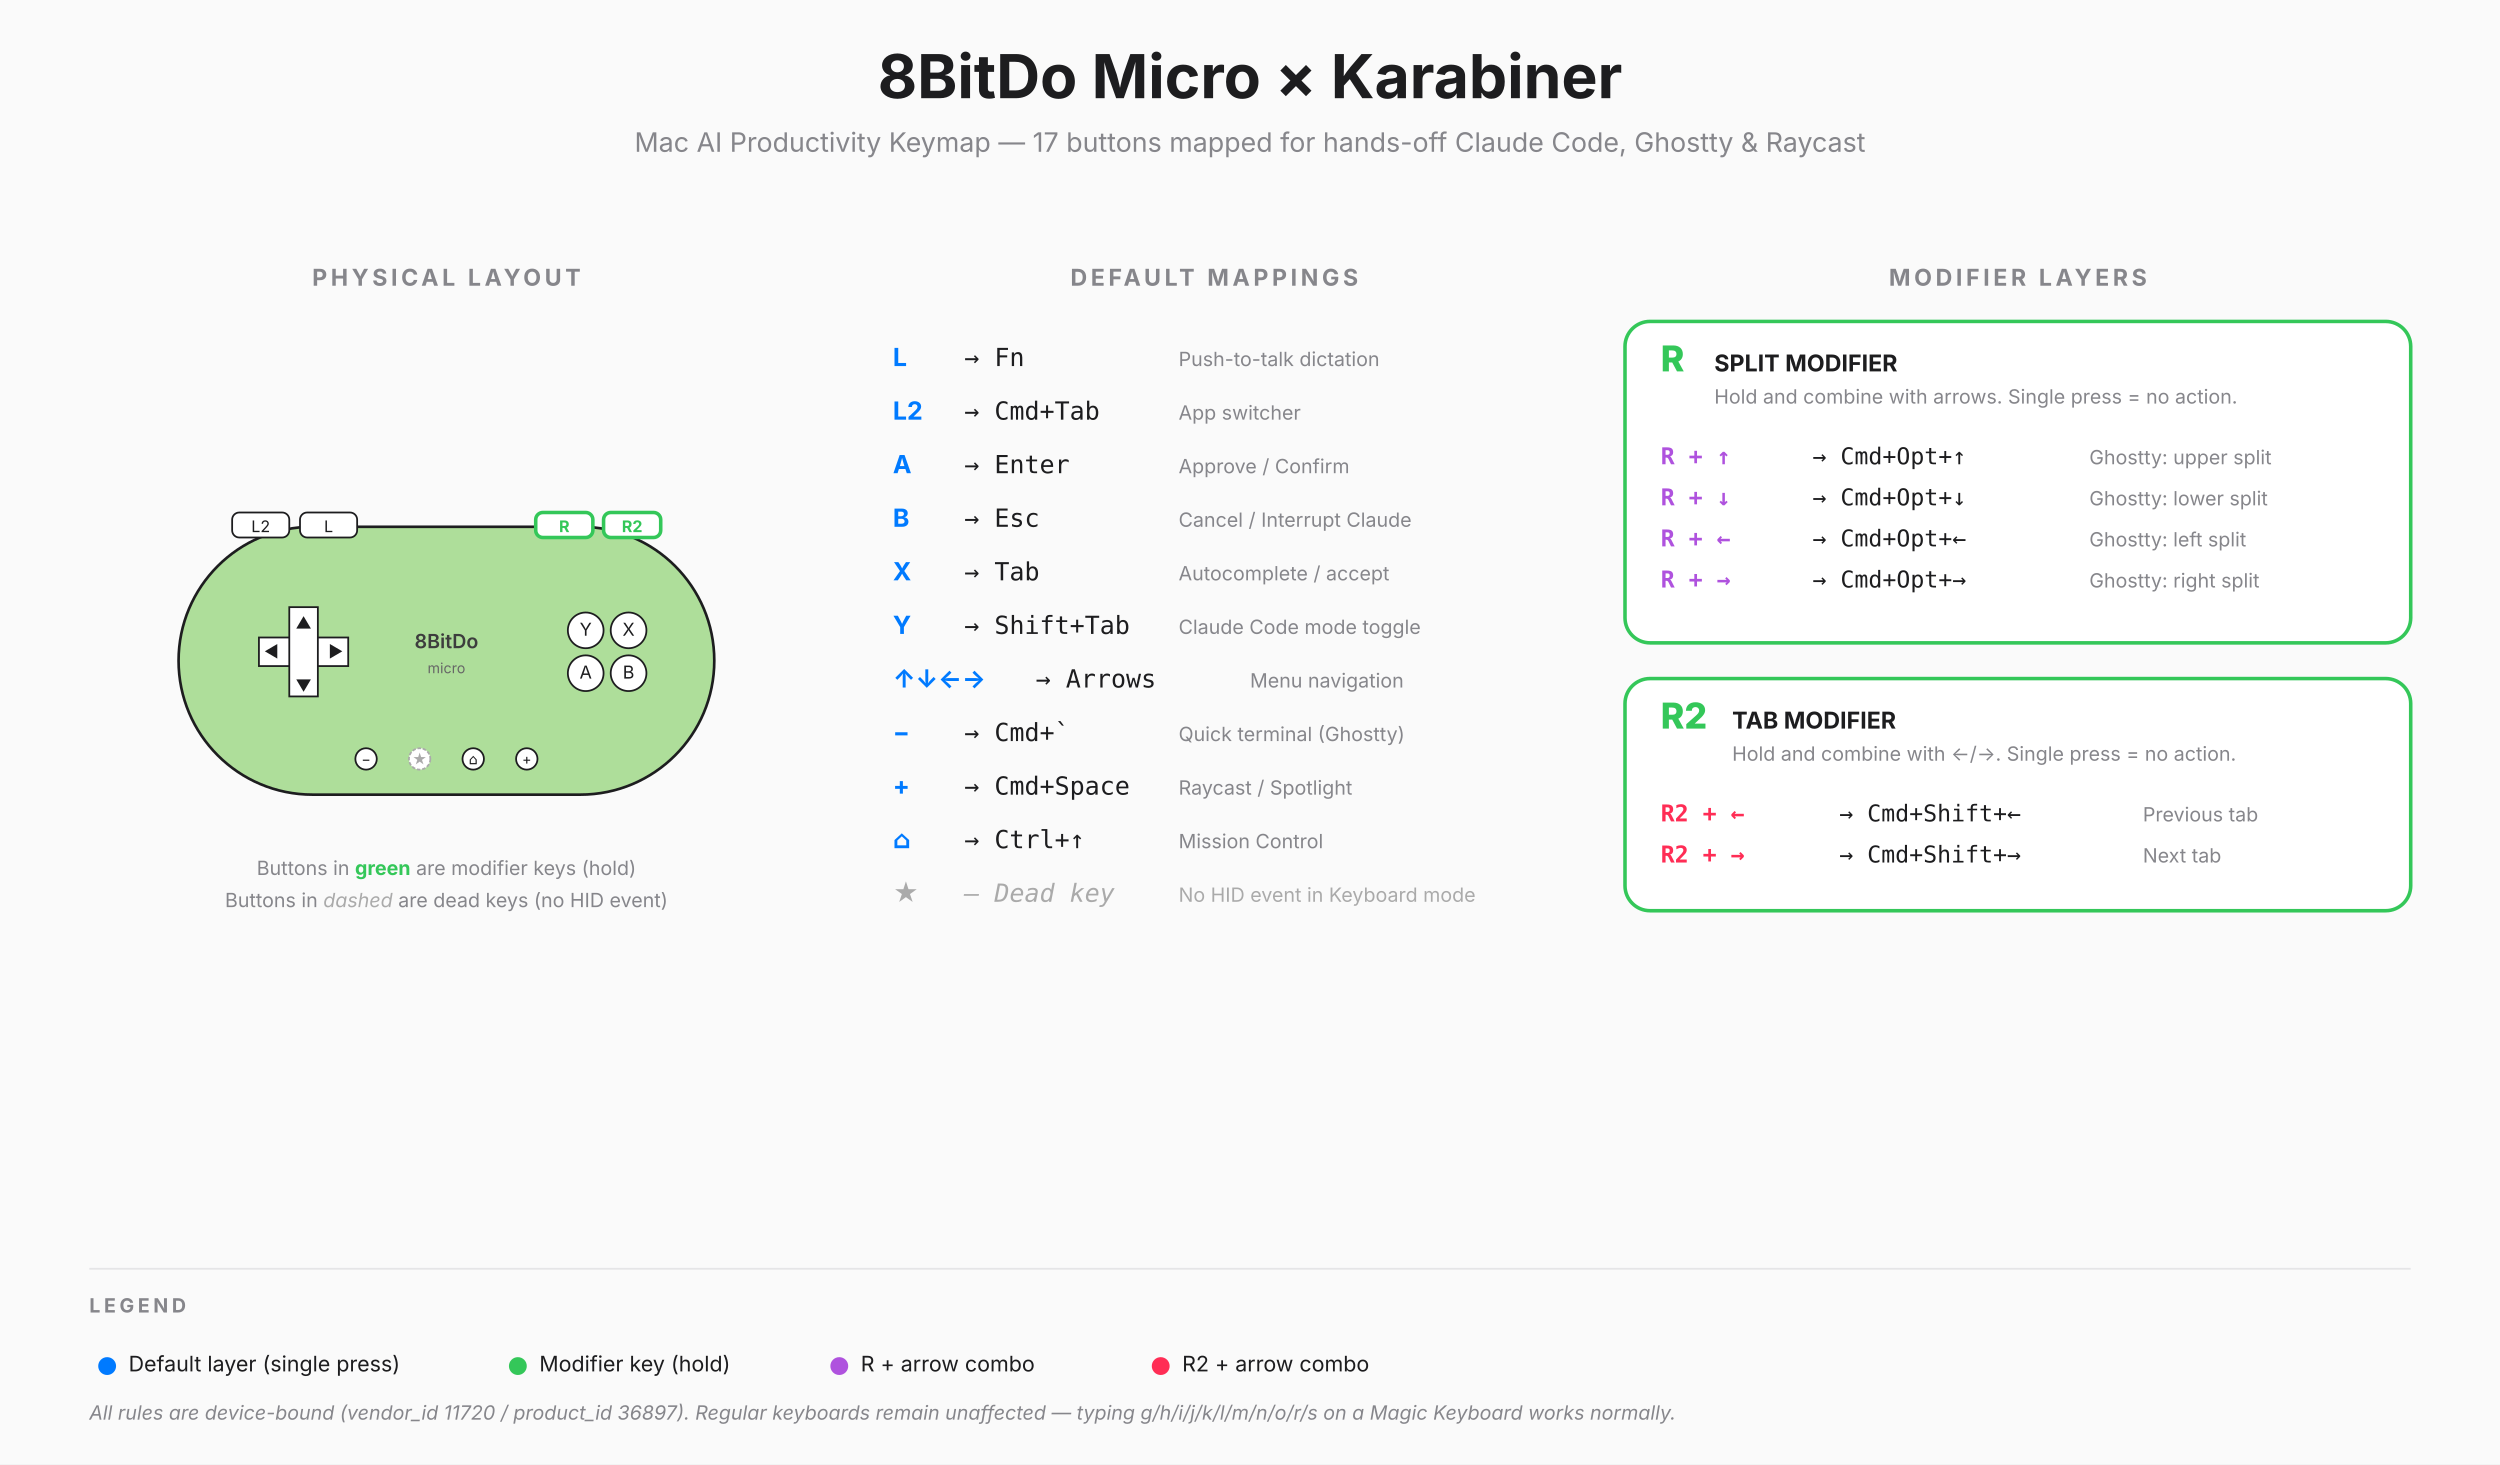
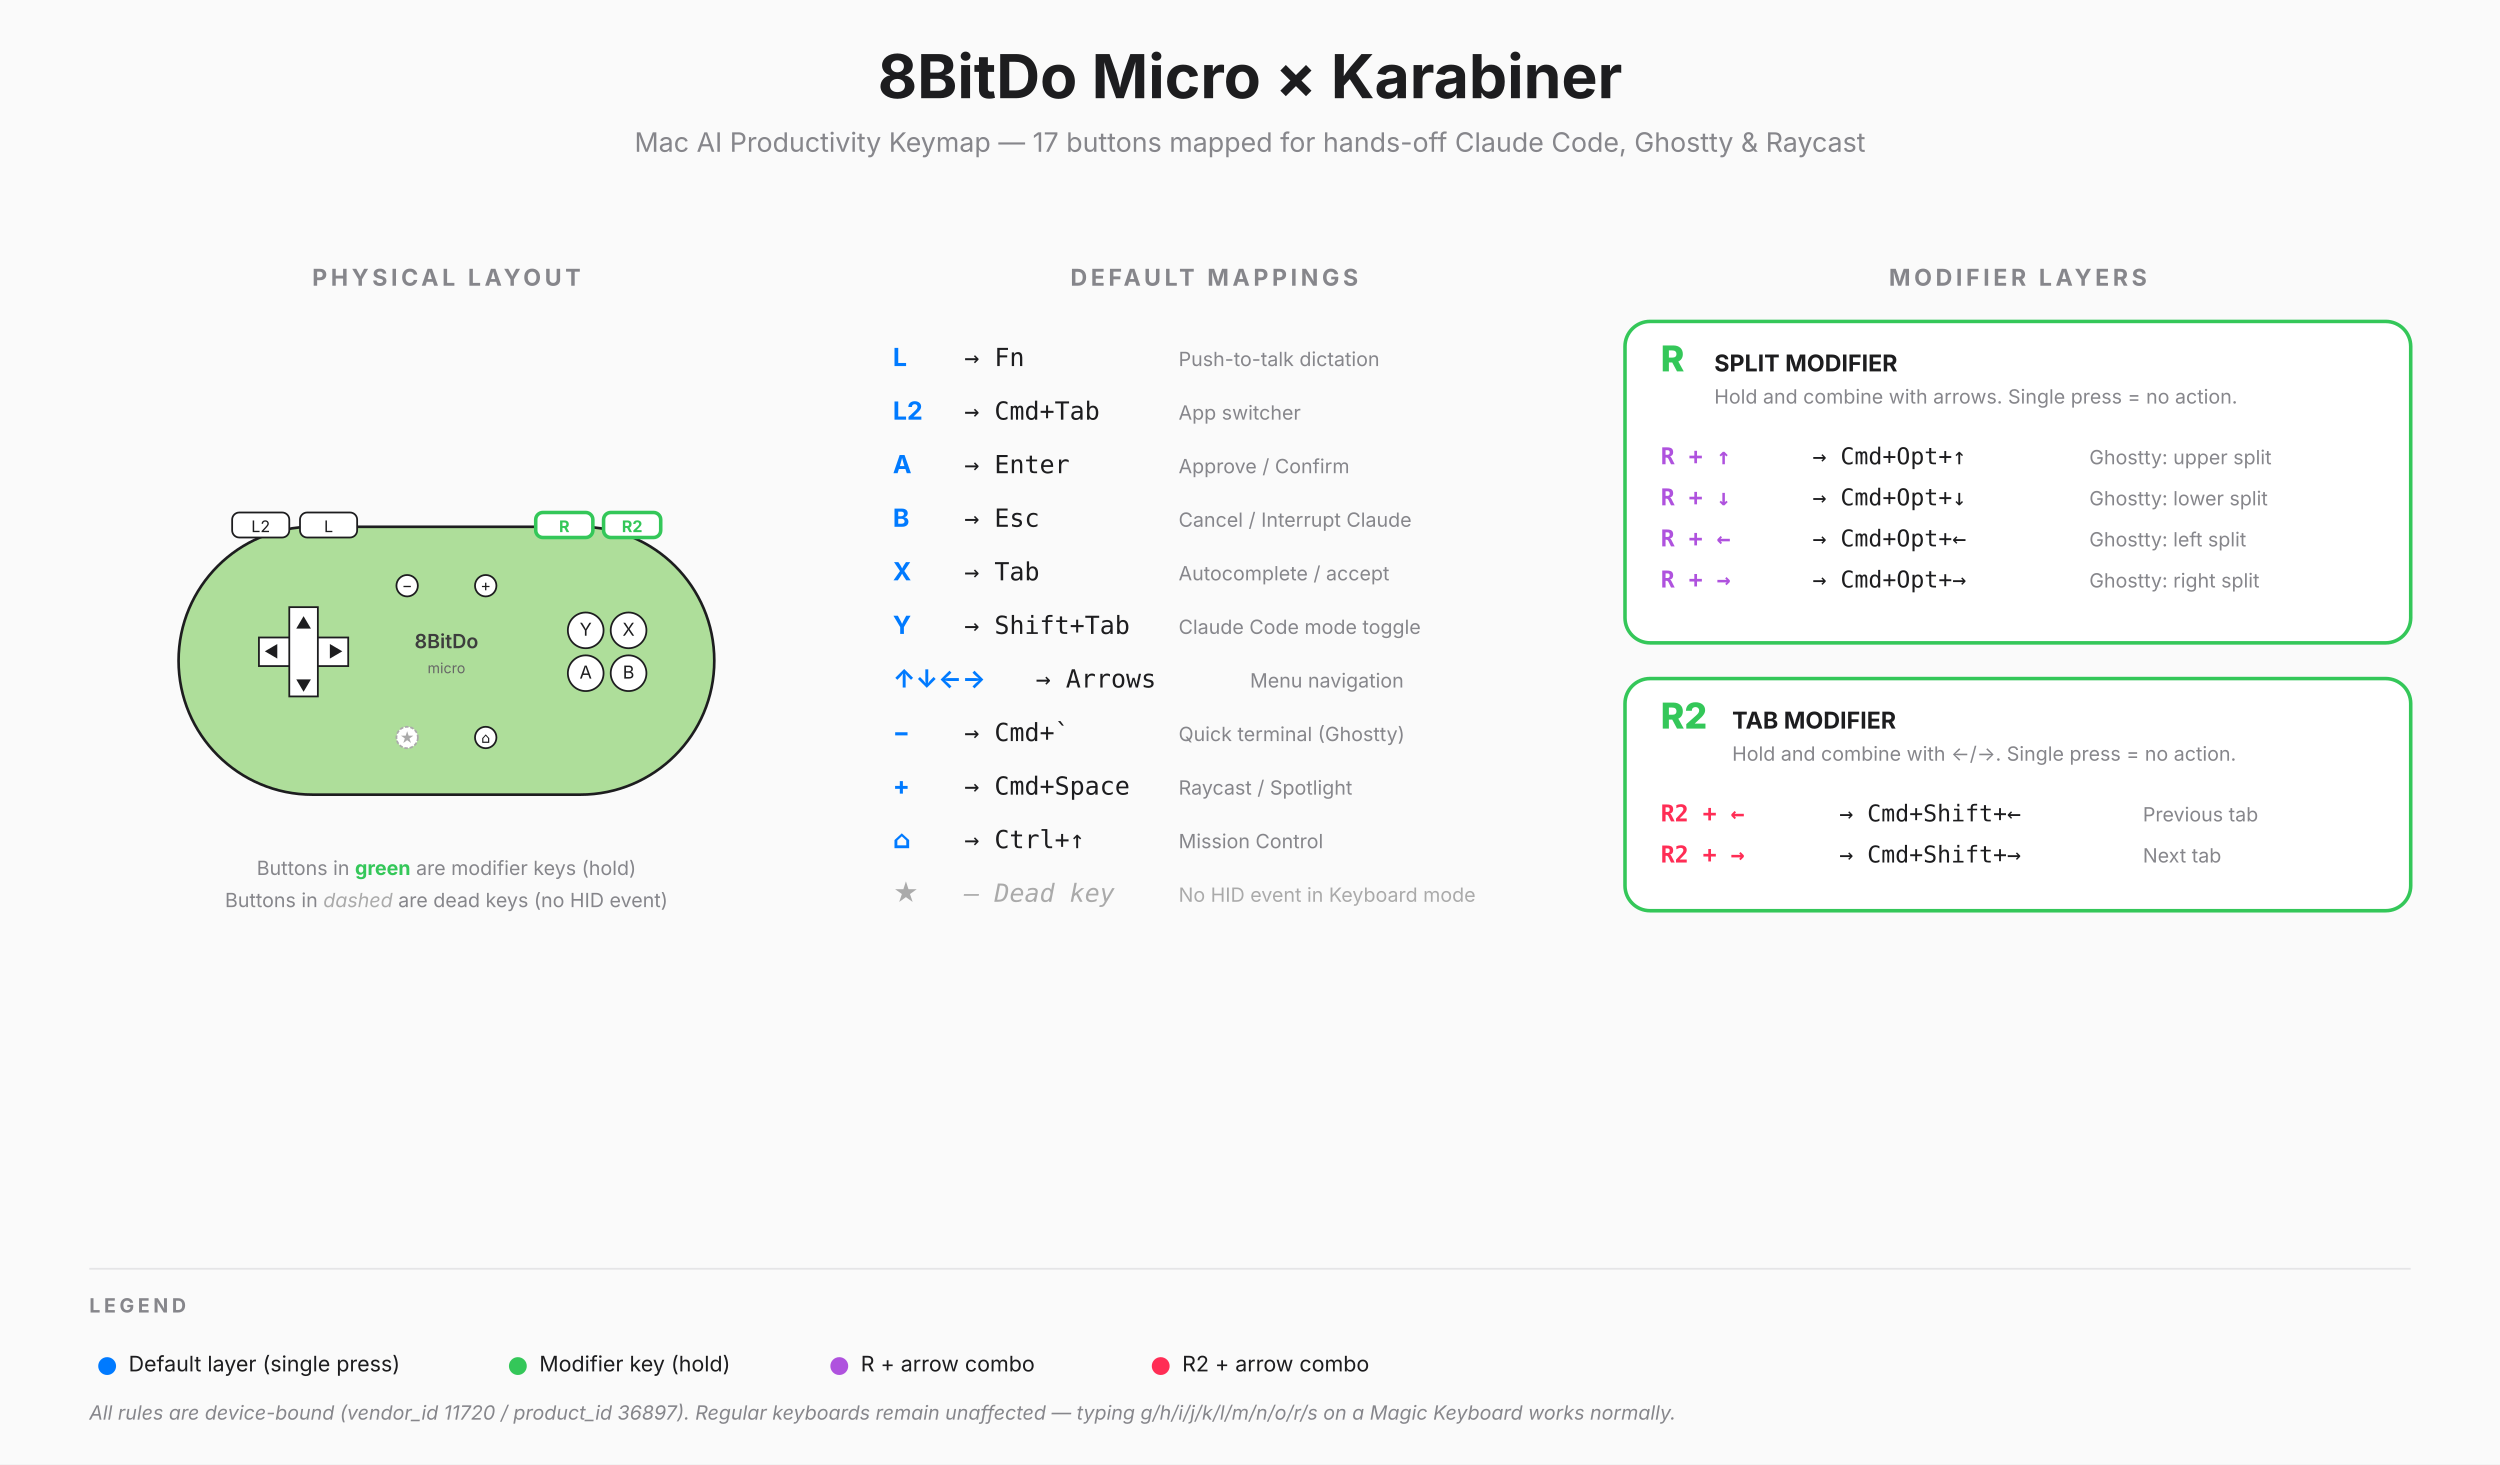
<svg xmlns="http://www.w3.org/2000/svg" viewBox="0 0 1400 820" font-family="-apple-system, BlinkMacSystemFont, 'SF Pro Display', system-ui, sans-serif">
  <rect width="1400" height="820" fill="#fafafa" />
  <text x="700" y="55" text-anchor="middle" font-size="34" font-weight="700" fill="#1d1d1f">8BitDo Micro × Karabiner</text>
  <text x="700" y="85" text-anchor="middle" font-size="15" fill="#86868b">Mac AI Productivity Keymap — 17 buttons mapped for hands-off Claude Code, Ghostty &amp; Raycast</text>
  <g transform="translate(50, 140)">
    <text x="200" y="20" text-anchor="middle" font-size="13" font-weight="700" letter-spacing="2" fill="#86868b">PHYSICAL LAYOUT</text>
    <rect x="50" y="155" width="300" height="150" rx="75" fill="#aede9a" stroke="#1d1d1f" stroke-width="1.5" />
    <rect x="80" y="147" width="32" height="14" rx="4" fill="#ffffff" stroke="#1d1d1f" stroke-width="1" />
    <text x="96" y="158" font-size="9" text-anchor="middle" fill="#1d1d1f">L2</text>
    <rect x="118" y="147" width="32" height="14" rx="4" fill="#ffffff" stroke="#1d1d1f" stroke-width="1" />
    <text x="134" y="158" font-size="9" text-anchor="middle" fill="#1d1d1f">L</text>
    <rect x="250" y="147" width="32" height="14" rx="4" fill="#FFFFFF" stroke="#34C759" stroke-width="2" />
    <text x="266" y="158" font-size="9" text-anchor="middle" font-weight="700" fill="#34C759">R</text>
    <rect x="288" y="147" width="32" height="14" rx="4" fill="#FFFFFF" stroke="#34C759" stroke-width="2" />
    <text x="304" y="158" font-size="9" text-anchor="middle" font-weight="700" fill="#34C759">R2</text>
    <g transform="translate(120, 225)">
      <rect x="-25" y="-8" width="50" height="16" fill="#ffffff" stroke="#1d1d1f" stroke-width="1" />
      <rect x="-8" y="-25" width="16" height="50" fill="#ffffff" stroke="#1d1d1f" stroke-width="1" />
      <text x="0" y="-13" font-size="9" text-anchor="middle" fill="#1d1d1f">▲</text>
      <text x="0" y="22" font-size="9" text-anchor="middle" fill="#1d1d1f">▼</text>
      <text x="-18" y="3" font-size="9" text-anchor="middle" fill="#1d1d1f">◀</text>
      <text x="18" y="3" font-size="9" text-anchor="middle" fill="#1d1d1f">▶</text>
    </g>
    <text x="200" y="223" text-anchor="middle" font-size="11" font-weight="600" fill="#3d3d3d">8BitDo</text>
    <text x="200" y="237" text-anchor="middle" font-size="8" fill="#666">micro</text>
    <g transform="translate(290, 225)">
      <circle cx="-12" cy="-12" r="10" fill="#ffffff" stroke="#1d1d1f" stroke-width="1" />
      <text x="-12" y="-9" font-size="10" text-anchor="middle" fill="#1d1d1f">Y</text>
      <circle cx="12" cy="-12" r="10" fill="#ffffff" stroke="#1d1d1f" stroke-width="1" />
      <text x="12" y="-9" font-size="10" text-anchor="middle" fill="#1d1d1f">X</text>
      <circle cx="-12" cy="12" r="10" fill="#ffffff" stroke="#1d1d1f" stroke-width="1" />
      <text x="-12" y="15" font-size="10" text-anchor="middle" fill="#1d1d1f">A</text>
      <circle cx="12" cy="12" r="10" fill="#ffffff" stroke="#1d1d1f" stroke-width="1" />
      <text x="12" y="15" font-size="10" text-anchor="middle" fill="#1d1d1f">B</text>
    </g>
-     <g transform="translate(200, 285)">
-       <circle cx="-45" cy="0" r="6" fill="#ffffff" stroke="#1d1d1f" stroke-width="1" />
-       <text x="-45" y="3" font-size="8" text-anchor="middle" fill="#1d1d1f">−</text>
-       <circle cx="-15" cy="0" r="6" fill="#ffffff" stroke="#aaa" stroke-width="1" stroke-dasharray="2 1" />
-       <text x="-15" y="3" font-size="8" text-anchor="middle" fill="#aaa">★</text>
-       <circle cx="15" cy="0" r="6" fill="#ffffff" stroke="#1d1d1f" stroke-width="1" />
-       <text x="15" y="3" font-size="8" text-anchor="middle" fill="#1d1d1f">⌂</text>
-       <circle cx="45" cy="0" r="6" fill="#ffffff" stroke="#1d1d1f" stroke-width="1" />
-       <text x="45" y="3" font-size="8" text-anchor="middle" fill="#1d1d1f">+</text>
+     <g transform="translate(200, 188)">
+       <circle cx="-22" cy="0" r="6" fill="#ffffff" stroke="#1d1d1f" stroke-width="1" />
+       <text x="-22" y="3" font-size="9" text-anchor="middle" fill="#1d1d1f">−</text>
+       <circle cx="22" cy="0" r="6" fill="#ffffff" stroke="#1d1d1f" stroke-width="1" />
+       <text x="22" y="3" font-size="9" text-anchor="middle" fill="#1d1d1f">+</text>
+     </g>
+     <g transform="translate(200, 273)">
+       <circle cx="-22" cy="0" r="6" fill="#ffffff" stroke="#aaa" stroke-width="1" stroke-dasharray="2 1" />
+       <text x="-22" y="3" font-size="8" text-anchor="middle" fill="#aaa">★</text>
+       <circle cx="22" cy="0" r="6" fill="#ffffff" stroke="#1d1d1f" stroke-width="1" />
+       <text x="22" y="3" font-size="8" text-anchor="middle" fill="#1d1d1f">⌂</text>
    </g>
    <text x="200" y="350" text-anchor="middle" font-size="11" fill="#86868b">Buttons in <tspan font-weight="700" fill="#34C759">green</tspan> are modifier keys (hold)</text>
    <text x="200" y="368" text-anchor="middle" font-size="11" fill="#86868b">Buttons in <tspan font-style="italic" fill="#aaa">dashed</tspan> are dead keys (no HID event)</text>
  </g>
  <g transform="translate(480, 140)">
    <text x="200" y="20" text-anchor="middle" font-size="13" font-weight="700" letter-spacing="2" fill="#86868b">DEFAULT MAPPINGS</text>
    <g font-size="14">
      <text x="20" y="65" font-weight="700" fill="#007AFF">L</text>
      <text x="60" y="65" fill="#1d1d1f" font-family="ui-monospace, Menlo, monospace">→  Fn</text>
      <text x="180" y="65" font-size="11" fill="#86868b">Push-to-talk dictation</text>
      <text x="20" y="95" font-weight="700" fill="#007AFF">L2</text>
      <text x="60" y="95" fill="#1d1d1f" font-family="ui-monospace, Menlo, monospace">→  Cmd+Tab</text>
      <text x="180" y="95" font-size="11" fill="#86868b">App switcher</text>
      <text x="20" y="125" font-weight="700" fill="#007AFF">A</text>
      <text x="60" y="125" fill="#1d1d1f" font-family="ui-monospace, Menlo, monospace">→  Enter</text>
      <text x="180" y="125" font-size="11" fill="#86868b">Approve / Confirm</text>
      <text x="20" y="155" font-weight="700" fill="#007AFF">B</text>
      <text x="60" y="155" fill="#1d1d1f" font-family="ui-monospace, Menlo, monospace">→  Esc</text>
      <text x="180" y="155" font-size="11" fill="#86868b">Cancel / Interrupt Claude</text>
      <text x="20" y="185" font-weight="700" fill="#007AFF">X</text>
      <text x="60" y="185" fill="#1d1d1f" font-family="ui-monospace, Menlo, monospace">→  Tab</text>
      <text x="180" y="185" font-size="11" fill="#86868b">Autocomplete / accept</text>
      <text x="20" y="215" font-weight="700" fill="#007AFF">Y</text>
      <text x="60" y="215" fill="#1d1d1f" font-family="ui-monospace, Menlo, monospace">→  Shift+Tab</text>
      <text x="180" y="215" font-size="11" fill="#86868b">Claude Code mode toggle</text>
      <text x="20" y="245" font-weight="700" fill="#007AFF">↑↓←→</text>
      <text x="100" y="245" fill="#1d1d1f" font-family="ui-monospace, Menlo, monospace">→  Arrows</text>
      <text x="220" y="245" font-size="11" fill="#86868b">Menu navigation</text>
      <text x="20" y="275" font-weight="700" fill="#007AFF">−</text>
      <text x="60" y="275" fill="#1d1d1f" font-family="ui-monospace, Menlo, monospace">→  Cmd+`</text>
      <text x="180" y="275" font-size="11" fill="#86868b">Quick terminal (Ghostty)</text>
      <text x="20" y="305" font-weight="700" fill="#007AFF">+</text>
      <text x="60" y="305" fill="#1d1d1f" font-family="ui-monospace, Menlo, monospace">→  Cmd+Space</text>
      <text x="180" y="305" font-size="11" fill="#86868b">Raycast / Spotlight</text>
      <text x="20" y="335" font-weight="700" fill="#007AFF">⌂</text>
      <text x="60" y="335" fill="#1d1d1f" font-family="ui-monospace, Menlo, monospace">→  Ctrl+↑</text>
      <text x="180" y="335" font-size="11" fill="#86868b">Mission Control</text>
      <text x="20" y="365" font-weight="700" fill="#aaa">★</text>
      <text x="60" y="365" font-style="italic" fill="#aaa" font-family="ui-monospace, Menlo, monospace">—  Dead key</text>
      <text x="180" y="365" font-size="11" fill="#aaa">No HID event in Keyboard mode</text>
    </g>
  </g>
  <g transform="translate(910, 140)">
    <text x="220" y="20" text-anchor="middle" font-size="13" font-weight="700" letter-spacing="2" fill="#86868b">MODIFIER LAYERS</text>
    <rect x="0" y="40" width="440" height="180" rx="14" fill="#FFFFFF" stroke="#34C759" stroke-width="2" />
    <text x="20" y="68" font-size="20" font-weight="800" fill="#34C759">R</text>
    <text x="50" y="68" font-size="13" font-weight="700" fill="#1d1d1f">SPLIT MODIFIER</text>
    <text x="50" y="86" font-size="11" fill="#86868b">Hold and combine with arrows. Single press = no action.</text>
    <text x="20" y="120" font-size="13" font-weight="700" fill="#AF52DE" font-family="ui-monospace, Menlo, monospace">R + ↑</text>
    <text x="105" y="120" font-size="13" fill="#1d1d1f" font-family="ui-monospace, Menlo, monospace">→  Cmd+Opt+↑</text>
    <text x="260" y="120" font-size="11" fill="#86868b">Ghostty: upper split</text>
    <text x="20" y="143" font-size="13" font-weight="700" fill="#AF52DE" font-family="ui-monospace, Menlo, monospace">R + ↓</text>
    <text x="105" y="143" font-size="13" fill="#1d1d1f" font-family="ui-monospace, Menlo, monospace">→  Cmd+Opt+↓</text>
    <text x="260" y="143" font-size="11" fill="#86868b">Ghostty: lower split</text>
    <text x="20" y="166" font-size="13" font-weight="700" fill="#AF52DE" font-family="ui-monospace, Menlo, monospace">R + ←</text>
    <text x="105" y="166" font-size="13" fill="#1d1d1f" font-family="ui-monospace, Menlo, monospace">→  Cmd+Opt+←</text>
    <text x="260" y="166" font-size="11" fill="#86868b">Ghostty: left split</text>
    <text x="20" y="189" font-size="13" font-weight="700" fill="#AF52DE" font-family="ui-monospace, Menlo, monospace">R + →</text>
    <text x="105" y="189" font-size="13" fill="#1d1d1f" font-family="ui-monospace, Menlo, monospace">→  Cmd+Opt+→</text>
    <text x="260" y="189" font-size="11" fill="#86868b">Ghostty: right split</text>
    <rect x="0" y="240" width="440" height="130" rx="14" fill="#FFFFFF" stroke="#34C759" stroke-width="2" />
    <text x="20" y="268" font-size="20" font-weight="800" fill="#34C759">R2</text>
    <text x="60" y="268" font-size="13" font-weight="700" fill="#1d1d1f">TAB MODIFIER</text>
    <text x="60" y="286" font-size="11" fill="#86868b">Hold and combine with ←/→. Single press = no action.</text>
    <text x="20" y="320" font-size="13" font-weight="700" fill="#FF2D55" font-family="ui-monospace, Menlo, monospace">R2 + ←</text>
    <text x="120" y="320" font-size="13" fill="#1d1d1f" font-family="ui-monospace, Menlo, monospace">→  Cmd+Shift+←</text>
    <text x="290" y="320" font-size="11" fill="#86868b">Previous tab</text>
    <text x="20" y="343" font-size="13" font-weight="700" fill="#FF2D55" font-family="ui-monospace, Menlo, monospace">R2 + →</text>
    <text x="120" y="343" font-size="13" fill="#1d1d1f" font-family="ui-monospace, Menlo, monospace">→  Cmd+Shift+→</text>
    <text x="290" y="343" font-size="11" fill="#86868b">Next tab</text>
  </g>
  <g transform="translate(50, 730)">
    <rect x="0" y="-20" width="1300" height="1" fill="#e5e5e7" />
    <text x="0" y="5" font-size="11" font-weight="700" letter-spacing="2" fill="#86868b">LEGEND</text>
    <circle cx="10" cy="35" r="5" fill="#007AFF" />
    <text x="22" y="38" font-size="12" fill="#1d1d1f">Default layer (single press)</text>
    <circle cx="240" cy="35" r="5" fill="#34C759" />
    <text x="252" y="38" font-size="12" fill="#1d1d1f">Modifier key (hold)</text>
    <circle cx="420" cy="35" r="5" fill="#AF52DE" />
    <text x="432" y="38" font-size="12" fill="#1d1d1f">R + arrow combo</text>
    <circle cx="600" cy="35" r="5" fill="#FF2D55" />
    <text x="612" y="38" font-size="12" fill="#1d1d1f">R2 + arrow combo</text>
    <text x="0" y="65" font-size="11" font-style="italic" fill="#86868b">
      All rules are device-bound (vendor_id 11720 / product_id 36897). Regular keyboards remain unaffected — typing g/h/i/j/k/l/m/n/o/r/s on a Magic Keyboard works normally.
    </text>
  </g>
</svg>
